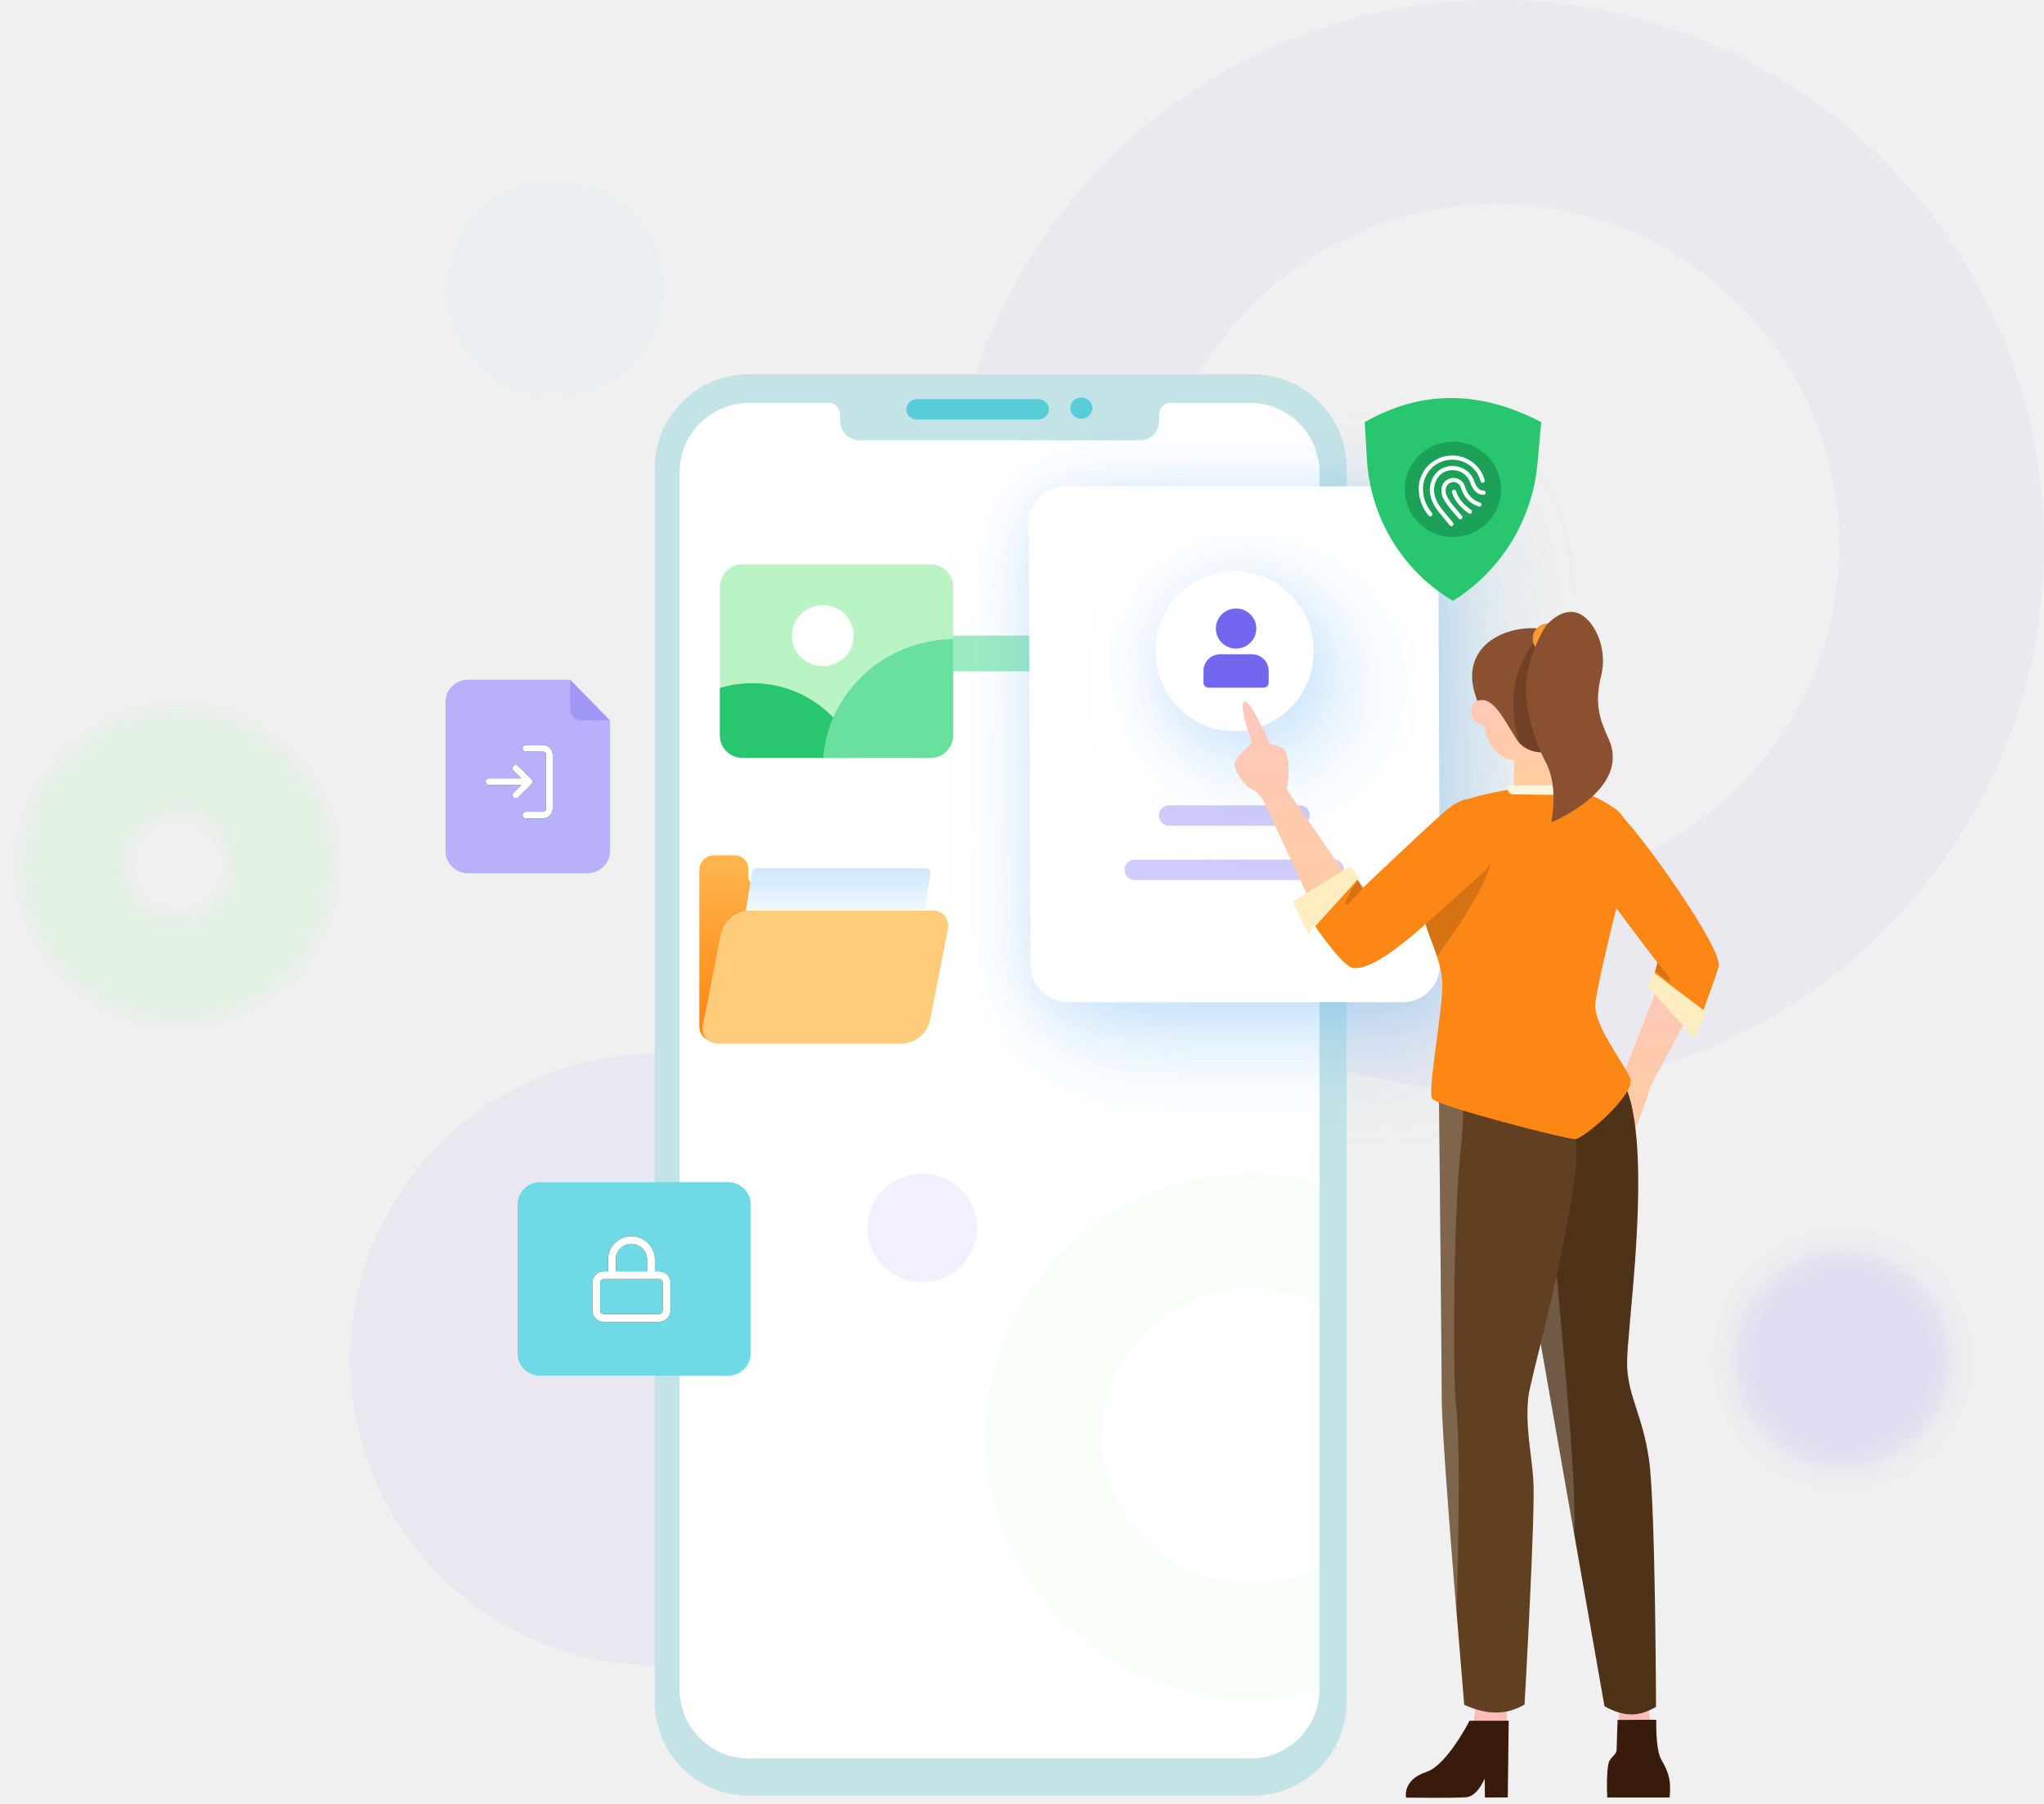
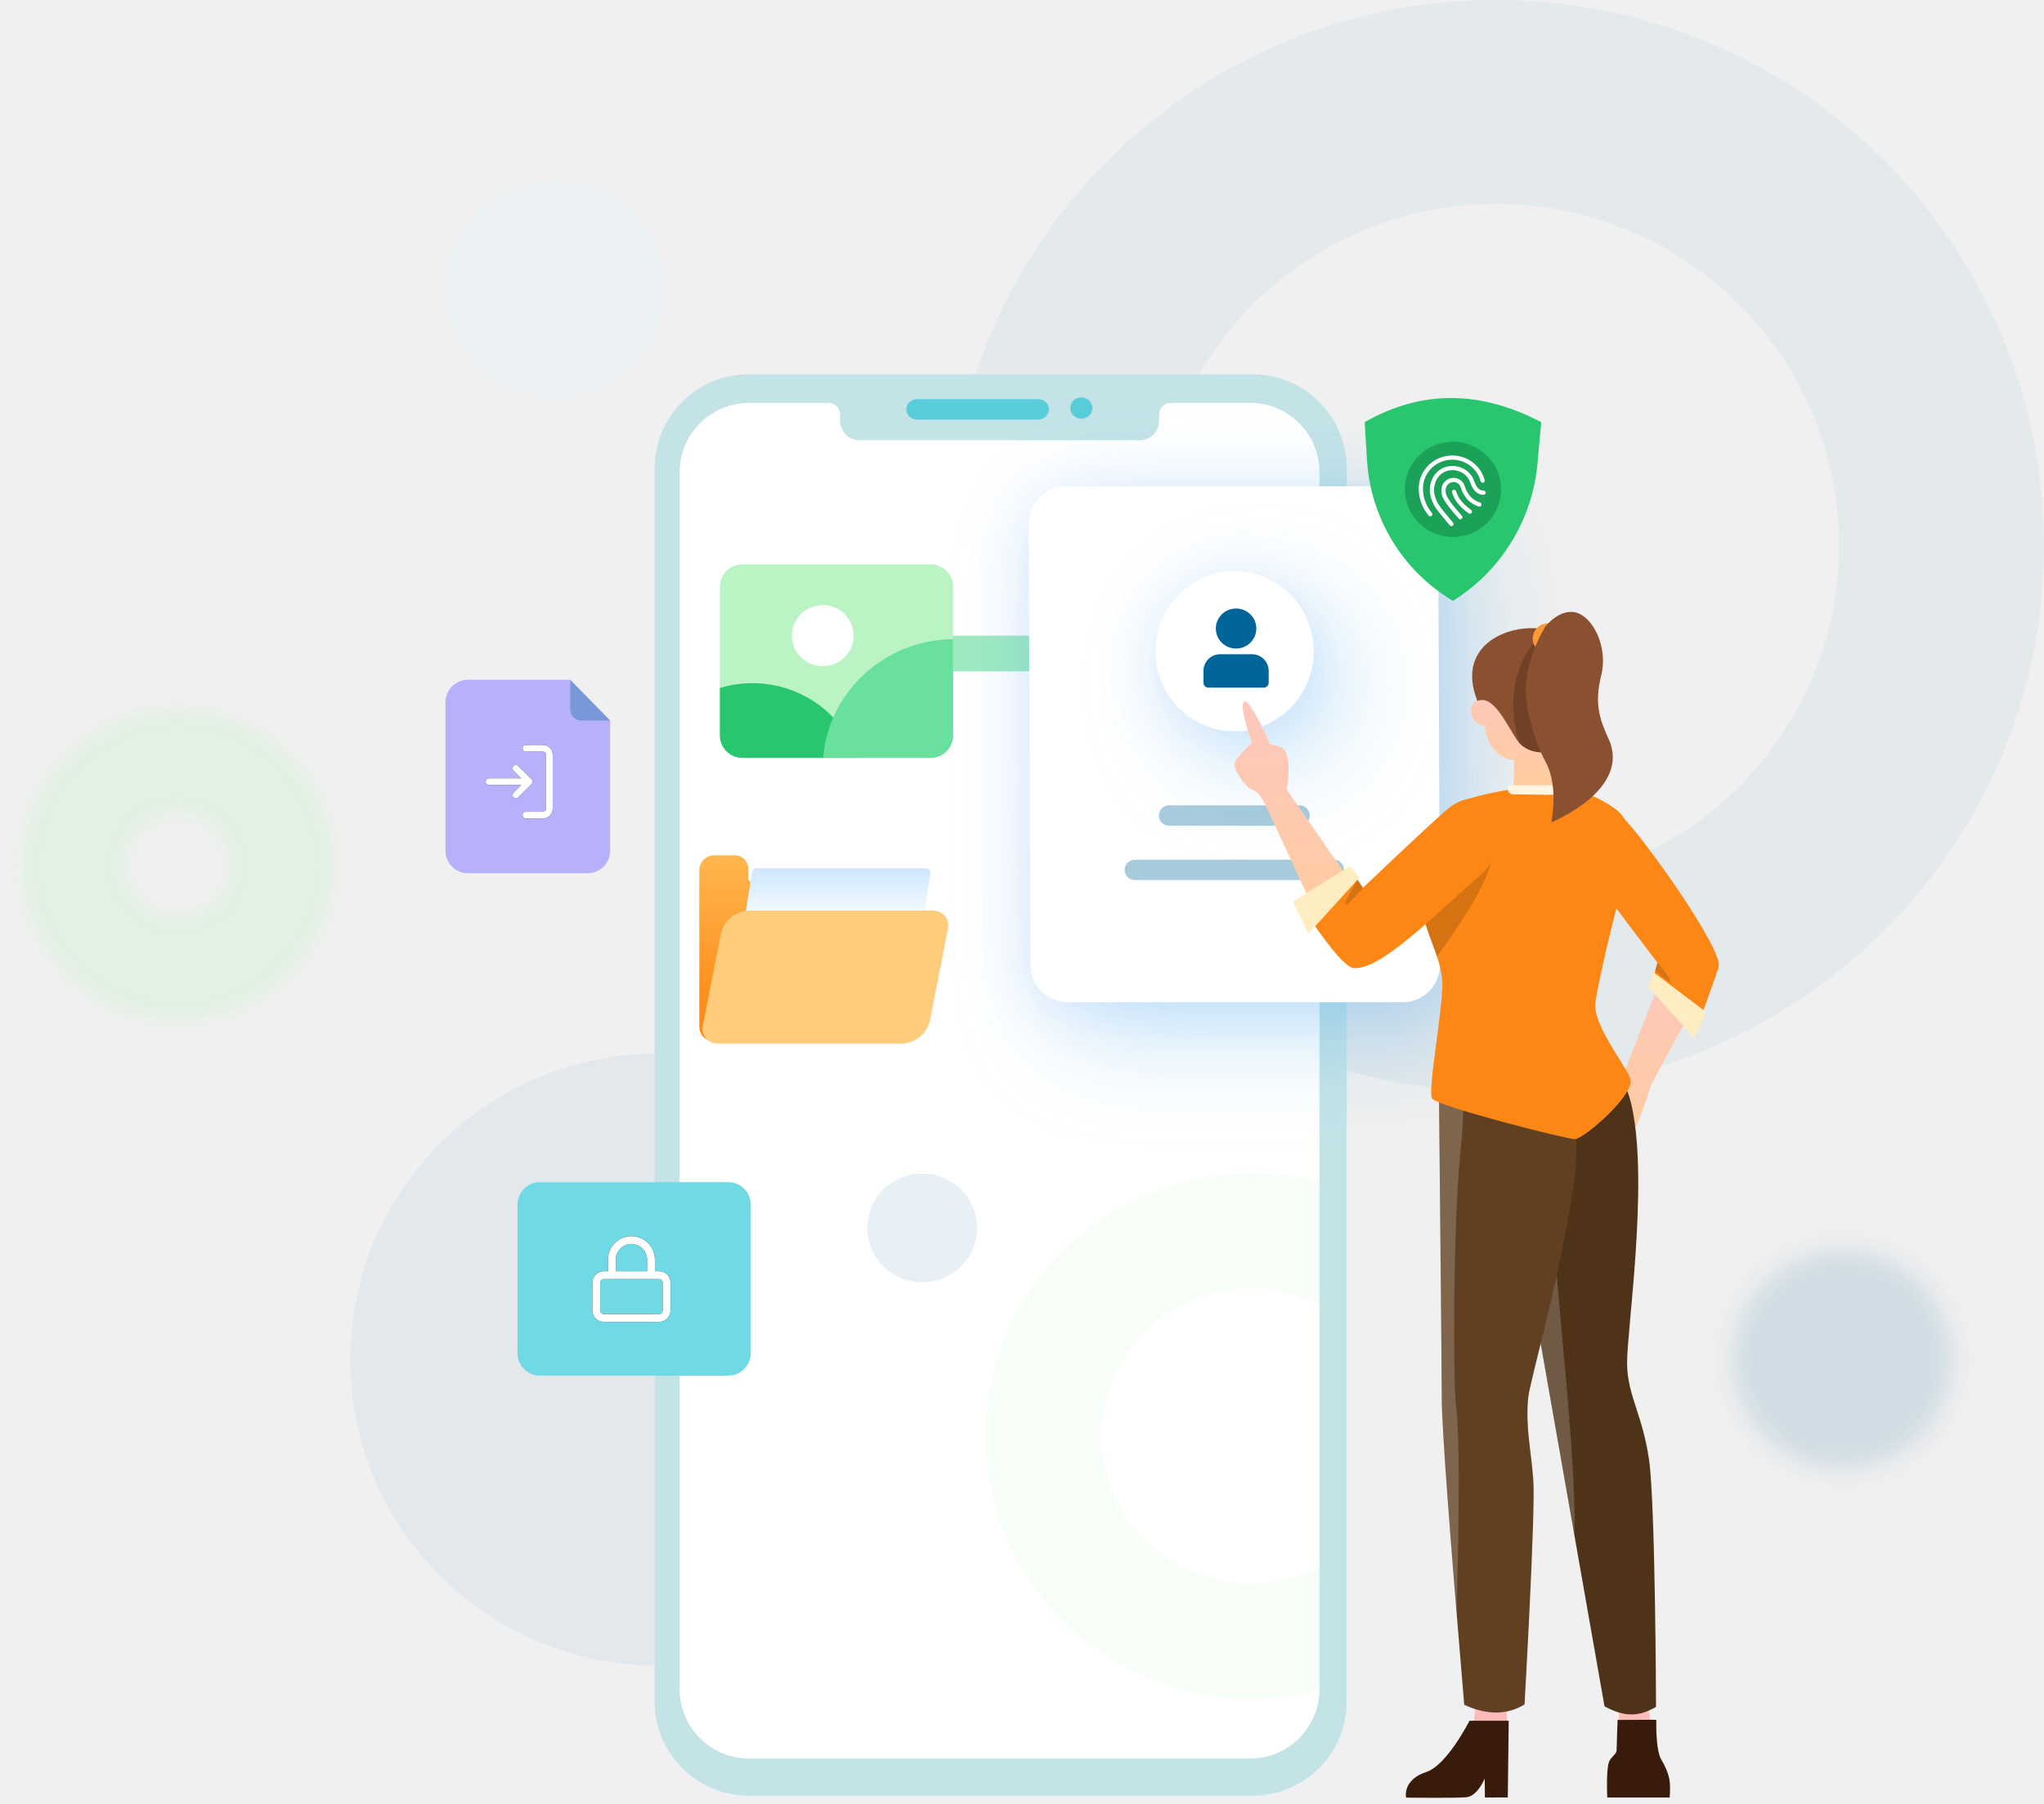
<svg xmlns="http://www.w3.org/2000/svg" xmlns:xlink="http://www.w3.org/1999/xlink" width="546px" height="482px" viewBox="0 0 546 482" version="1.1">
  <defs>
    <filter x="-7.2%" y="-7.3%" width="114.5%" height="114.5%" filterUnits="objectBoundingBox" id="filter-1">
      <feGaussianBlur stdDeviation="2" in="SourceGraphic" />
    </filter>
    <filter x="-15.4%" y="-15.5%" width="130.8%" height="131.0%" filterUnits="objectBoundingBox" id="filter-2">
      <feGaussianBlur stdDeviation="3" in="SourceGraphic" />
    </filter>
    <path d="M18.522,0 L39.813,0 C41.436,5.90080916e-16 42.764,1.29 42.811,2.912 L42.872,4.988 C42.953,7.767 45.229,9.977 48.008,9.977 L122.898,9.977 C125.677,9.977 127.953,7.767 128.034,4.988 L128.094,2.912 C128.142,1.29 129.47,7.42186714e-16 131.093,0 L152.384,0 C162.613,-1.87911363e-15 170.906,8.293 170.906,18.522 L170.906,343.682 C170.906,353.912 162.613,362.204 152.384,362.204 L18.522,362.204 C8.293,362.204 8.35816978e-15,353.912 0,343.682 L0,18.522 C-4.8054561e-15,8.293 8.293,-8.77902741e-15 18.522,0 Z" id="path-3" />
    <linearGradient x1="50%" y1="81.177%" x2="50%" y2="-34.513%" id="linearGradient-5">
      <stop stop-color="#FF8C19" offset="0%" />
      <stop stop-color="#FFC967" offset="100%" />
    </linearGradient>
    <linearGradient x1="62.11%" y1="31.381%" x2="62.11%" y2="-27.478%" id="linearGradient-6">
      <stop stop-color="#F8FDFF" offset="0%" />
      <stop stop-color="#AAD4FF" offset="100%" />
    </linearGradient>
    <path d="M19.69,3.569 L19.69,17.846 C19.69,19.362 18.527,20.522 17.005,20.522 L12.53,20.522 C11.993,20.522 11.635,20.165 11.635,19.63 C11.635,19.095 11.993,18.738 12.53,18.738 L17.005,18.738 C17.542,18.738 17.9,18.381 17.9,17.846 L17.9,3.569 C17.9,3.034 17.542,2.677 17.005,2.677 L12.53,2.677 C11.993,2.677 11.635,2.32 11.635,1.785 C11.635,1.249 11.993,0.892 12.53,0.892 L17.005,0.892 C18.527,0.892 19.69,2.052 19.69,3.569 Z M14.231,11.064 C14.32,10.886 14.32,10.618 14.231,10.35 C14.141,10.261 14.141,10.172 14.052,10.083 L10.472,6.514 C10.114,6.157 9.577,6.157 9.219,6.514 C8.861,6.871 8.861,7.406 9.219,7.763 L11.277,9.815 L2.685,9.815 C2.148,9.815 1.79,10.172 1.79,10.707 C1.79,11.243 2.148,11.6 2.685,11.6 L11.277,11.6 L9.219,13.652 C8.861,14.009 8.861,14.544 9.219,14.901 C9.398,15.079 9.666,15.169 9.845,15.169 C10.024,15.169 10.293,15.079 10.472,14.901 L14.052,11.332 C14.141,11.243 14.231,11.153 14.231,11.064 Z" id="path-7" />
    <path d="M19.839,10.41 L18.795,10.41 L18.795,7.287 C18.795,3.852 15.976,1.041 12.53,1.041 C9.084,1.041 6.265,3.852 6.265,7.287 L6.265,10.41 L5.221,10.41 C3.446,10.41 2.088,11.763 2.088,13.533 L2.088,20.82 C2.088,22.589 3.446,23.943 5.221,23.943 L19.839,23.943 C21.615,23.943 22.972,22.589 22.972,20.82 L22.972,13.533 C22.972,11.763 21.615,10.41 19.839,10.41 Z M8.353,7.287 C8.353,4.997 10.233,3.123 12.53,3.123 C14.827,3.123 16.707,4.997 16.707,7.287 L16.707,10.41 L8.353,10.41 L8.353,7.287 Z M20.884,20.82 C20.884,21.444 20.466,21.861 19.839,21.861 L5.221,21.861 C4.594,21.861 4.177,21.444 4.177,20.82 L4.177,13.533 C4.177,12.908 4.594,12.492 5.221,12.492 L19.839,12.492 C20.466,12.492 20.884,12.908 20.884,13.533 L20.884,20.82 Z" id="path-9" />
    <path d="M6,0 L56.3,0 C59.614,-1.4968968e-15 62.3,2.686 62.3,6 L62.3,45.698 C62.3,49.011 59.614,51.698 56.3,51.698 L6,51.698 C2.686,51.698 -4.82366169e-16,49.011 0,45.698 L0,6 C-1.29399067e-15,2.686 2.686,-2.79460044e-16 6,0 Z" id="path-11" />
    <path d="M10.04,1.03111251e-13 L99.431,1.03111251e-13 C104.938,1.03875937e-13 109.409,4.453 109.431,9.96 L109.901,127.821 C109.923,133.343 105.464,137.838 99.941,137.86 C99.928,137.86 99.914,137.86 99.901,137.86 L10.51,137.86 C5.003,137.86 0.532,133.407 0.51,127.9 L0.04,10.04 C0.018,4.517 4.477,0.022 10,7.94958278e-05 C10.013,2.6498662e-05 10.027,9.95609792e-14 10.04,1.03111251e-13 Z" id="path-13" />
    <filter x="-35.0%" y="-27.2%" width="184.5%" height="167.5%" filterUnits="objectBoundingBox" id="filter-14">
      <feOffset dx="8" dy="9" in="SourceAlpha" result="shadowOffsetOuter1" />
      <feGaussianBlur stdDeviation="14" in="shadowOffsetOuter1" result="shadowBlurOuter1" />
      <feColorMatrix values="0 0 0 0 0.076   0 0 0 0 0.583   0 0 0 0 0.879  0 0 0 0.229 0" type="matrix" in="shadowBlurOuter1" result="shadowMatrixOuter1" />
      <feOffset dx="0" dy="2" in="SourceAlpha" result="shadowOffsetOuter2" />
      <feGaussianBlur stdDeviation="7.5" in="shadowOffsetOuter2" result="shadowBlurOuter2" />
      <feColorMatrix values="0 0 0 0 0.504   0 0 0 0 0.7   0 0 0 0 1  0 0 0 0.234 0" type="matrix" in="shadowBlurOuter2" result="shadowMatrixOuter2" />
      <feMerge>
        <feMergeNode in="shadowMatrixOuter1" />
        <feMergeNode in="shadowMatrixOuter2" />
      </feMerge>
    </filter>
    <ellipse id="path-15" cx="21.141" cy="21.394" rx="21.141" ry="21.394" />
    <filter x="-91.1%" y="-87.6%" width="320.0%" height="317.4%" filterUnits="objectBoundingBox" id="filter-16">
      <feOffset dx="8" dy="9" in="SourceAlpha" result="shadowOffsetOuter1" />
      <feGaussianBlur stdDeviation="14" in="shadowOffsetOuter1" result="shadowBlurOuter1" />
      <feColorMatrix values="0 0 0 0 0.076   0 0 0 0 0.583   0 0 0 0 0.879  0 0 0 0.229 0" type="matrix" in="shadowBlurOuter1" result="shadowMatrixOuter1" />
      <feOffset dx="0" dy="2" in="SourceAlpha" result="shadowOffsetOuter2" />
      <feGaussianBlur stdDeviation="7.5" in="shadowOffsetOuter2" result="shadowBlurOuter2" />
      <feColorMatrix values="0 0 0 0 0.504   0 0 0 0 0.7   0 0 0 0 1  0 0 0 0.234 0" type="matrix" in="shadowBlurOuter2" result="shadowMatrixOuter2" />
      <feMerge>
        <feMergeNode in="shadowMatrixOuter1" />
        <feMergeNode in="shadowMatrixOuter2" />
      </feMerge>
    </filter>
    <linearGradient x1="47.237%" y1="-28.186%" x2="50%" y2="91.05%" id="linearGradient-17">
      <stop stop-color="#FDC6C6" offset="0%" />
      <stop stop-color="#FFCCA1" offset="100%" />
    </linearGradient>
    <linearGradient x1="45.73%" y1="-28.186%" x2="50%" y2="91.05%" id="linearGradient-18">
      <stop stop-color="#FDC6C6" offset="0%" />
      <stop stop-color="#FAB2B2" offset="100%" />
    </linearGradient>
    <linearGradient x1="44.539%" y1="-28.186%" x2="50%" y2="91.05%" id="linearGradient-19">
      <stop stop-color="#FDC6C6" offset="0%" />
      <stop stop-color="#FAB2B2" offset="100%" />
    </linearGradient>
    <linearGradient x1="44.055%" y1="-28.186%" x2="50%" y2="91.05%" id="linearGradient-20">
      <stop stop-color="#FDC6C6" offset="0%" />
      <stop stop-color="#FFCCA1" offset="100%" />
    </linearGradient>
    <linearGradient x1="47.831%" y1="-28.186%" x2="50%" y2="91.05%" id="linearGradient-21">
      <stop stop-color="#FDC6C6" offset="0%" />
      <stop stop-color="#FFCCA1" offset="100%" />
    </linearGradient>
  </defs>
  <g id="📝-Pages-New" stroke="none" stroke-width="1" fill="none" fill-rule="evenodd">
    <g id="Not-Authorized" transform="translate(-444, -309)">
      <g id="Illustration" transform="translate(450, 309)">
        <g id="Shape">
-           <path d="M393.598,0 C474.454,0 540,65.259 540,145.76 C540,226.261 474.454,291.52 393.598,291.52 C312.742,291.52 247.196,226.261 247.196,145.76 C247.196,65.259 312.742,0 393.598,0 Z M393.598,54.49 C342.969,54.49 301.926,95.353 301.926,145.76 C301.926,196.167 342.969,237.031 393.598,237.031 C444.227,237.031 485.27,196.167 485.27,145.76 C485.27,95.353 444.227,54.49 393.598,54.49 Z" id="Oval" fill="#7367F0" fill-rule="nonzero" opacity="0.053" />
+           <path d="M393.598,0 C474.454,0 540,65.259 540,145.76 C540,226.261 474.454,291.52 393.598,291.52 C312.742,291.52 247.196,226.261 247.196,145.76 C247.196,65.259 312.742,0 393.598,0 Z M393.598,54.49 C342.969,54.49 301.926,95.353 301.926,145.76 C301.926,196.167 342.969,237.031 393.598,237.031 C444.227,237.031 485.27,196.167 485.27,145.76 C485.27,95.353 444.227,54.49 393.598,54.49 Z" id="Oval" fill="#006699" fill-rule="nonzero" opacity="0.053" />
          <path d="M41.503,189.806 C64.425,189.806 83.007,208.306 83.007,231.128 C83.007,253.949 64.425,272.449 41.503,272.449 C18.582,272.449 0,253.949 0,231.128 C0,208.306 18.582,189.806 41.503,189.806 Z M41.503,217.051 C33.695,217.051 27.365,223.353 27.365,231.128 C27.365,238.902 33.695,245.204 41.503,245.204 C49.312,245.204 55.642,238.902 55.642,231.128 C55.642,223.353 49.312,217.051 41.503,217.051 Z" id="Oval" fill="#8BF78F" fill-rule="nonzero" opacity="0.141" filter="url(#filter-1)" />
-           <ellipse id="Oval" fill-opacity="0.061" fill="#7367F0" cx="169.662" cy="363.265" rx="82.095" ry="81.735" />
+           <ellipse id="Oval" fill-opacity="0.061" fill="#006699" cx="169.662" cy="363.265" rx="82.095" ry="81.735" />
          <ellipse id="Oval" fill="#CEF5FF" opacity="0.141" cx="142.297" cy="77.194" rx="29.189" ry="29.061" />
-           <ellipse id="Oval" fill-opacity="0.136" fill="#7367F0" filter="url(#filter-2)" cx="486.182" cy="363.265" rx="29.189" ry="29.061" />
+           <ellipse id="Oval" fill-opacity="0.136" fill="#006699" filter="url(#filter-2)" cx="486.182" cy="363.265" rx="29.189" ry="29.061" />
        </g>
        <g id="File-Organizer" transform="translate(113, 100)">
          <g id="Phone3" transform="translate(55.88661, 0)">
            <path d="M25.137,0 L159.708,0 C173.591,-2.55022564e-15 184.845,11.254 184.845,25.137 L184.845,354.641 C184.845,368.523 173.591,379.778 159.708,379.778 L25.137,379.778 C11.254,379.778 2.9341734e-15,368.523 -2.60392312e-14,354.641 L-2.60392312e-14,25.137 C-3.4844809e-14,11.254 11.254,2.55022564e-15 25.137,0 Z" id="Rectangle" fill="#C4E3E7" />
            <g id="Group-48" transform="translate(6.66654, 7.653065)">
              <mask id="mask-4" fill="white">
                <use xlink:href="#path-3" />
              </mask>
              <use id="Rectangle" fill="#FFFFFF" xlink:href="#path-3" />
-               <ellipse id="Oval" fill="#7367F0" opacity="0.099" mask="url(#mask-4)" cx="64.795" cy="220.451" rx="14.659" ry="14.512" />
+               <ellipse id="Oval" fill="#006699" opacity="0.099" mask="url(#mask-4)" cx="64.795" cy="220.451" rx="14.659" ry="14.512" />
              <path d="M152.519,205.94 C191.606,205.94 223.293,237.309 223.293,276.004 C223.293,314.699 191.606,346.068 152.519,346.068 C113.431,346.068 81.744,314.699 81.744,276.004 C81.744,237.309 113.431,205.94 152.519,205.94 Z M152.519,236.55 C130.508,236.55 112.665,254.214 112.665,276.004 C112.665,297.793 130.508,315.457 152.519,315.457 C174.529,315.457 192.372,297.793 192.372,276.004 C192.372,254.214 174.529,236.55 152.519,236.55 Z" id="Oval" fill="#C8F5D0" opacity="0.141" mask="url(#mask-4)" />
              <path d="M25.58,62.184 L146.612,62.184 C149.242,62.184 151.373,64.316 151.373,66.946 C151.373,69.575 149.242,71.707 146.612,71.707 L25.58,71.707 C22.951,71.707 20.819,69.575 20.819,66.946 C20.819,64.316 22.951,62.184 25.58,62.184 Z" id="Rectangle" fill-opacity="0.642" fill="#68DE9E" mask="url(#mask-4)" />
            </g>
            <path d="M102.442,6.649 C104.023,6.649 105.305,7.867 105.305,9.37 C105.305,10.839 104.079,12.036 102.547,12.089 L102.442,12.091 L70.068,12.091 C68.487,12.091 67.205,10.872 67.205,9.37 C67.205,7.9 68.43,6.703 69.963,6.651 L70.068,6.649 L102.442,6.649 Z" id="Path" fill="#56CDD9" fill-rule="nonzero" />
            <path d="M114.044,6.195 C115.625,6.195 116.907,7.464 116.907,9.03 C116.907,10.56 115.682,11.807 114.149,11.862 L114.044,11.864 L113.894,11.864 C112.313,11.864 111.031,10.595 111.031,9.03 C111.031,7.499 112.256,6.252 113.789,6.197 L113.894,6.195 L114.044,6.195 Z" id="Path" fill="#56CDD9" fill-rule="nonzero" />
          </g>
          <g id="Group-37" transform="translate(67.79688, 127.8836)">
            <path d="M4,0.64 L9.445,0.64 C11.462,0.64 13.097,2.275 13.097,4.292 L13.097,6.725 C13.097,7.398 13.643,7.944 14.316,7.944 L55.484,7.944 C57.693,7.944 59.484,9.735 59.484,11.944 L59.484,46.403 C59.484,48.613 57.693,50.403 55.484,50.403 L4,50.403 C1.791,50.403 6.42046992e-16,48.613 0,46.403 L0,4.64 C-2.705415e-16,2.431 1.791,0.64 4,0.64 Z" id="Rectangle" fill="url(#linearGradient-5)" />
            <path d="M15.3,4.096 L60.53,4.096 C61.203,4.096 61.749,4.642 61.749,5.315 C61.749,5.38 61.744,5.445 61.734,5.509 L54.944,47.65 C54.848,48.241 54.338,48.676 53.74,48.676 L8.51,48.676 C7.837,48.676 7.291,48.13 7.291,47.456 C7.291,47.391 7.296,47.326 7.307,47.262 L14.097,5.121 C14.192,4.53 14.702,4.096 15.3,4.096 Z" id="Rectangle" fill="url(#linearGradient-6)" />
            <path d="M66.445,20.188 L61.669,44.507 C60.932,48.259 57.642,50.965 53.819,50.965 L4.862,50.965 C2.653,50.965 0.862,49.174 0.862,46.965 C0.862,46.706 0.887,46.448 0.937,46.194 L5.713,21.875 C6.45,18.123 9.739,15.417 13.563,15.417 L62.52,15.417 C64.729,15.417 66.52,17.208 66.52,19.417 C66.52,19.676 66.495,19.934 66.445,20.188 Z" id="Rectangle" fill="#FFCC7B" />
          </g>
          <g id="Group-28" transform="translate(0, 81.62785)">
            <path d="M6,0 L33.316,0 L33.316,0 L43.976,10.884 L43.976,45.698 C43.976,49.011 41.29,51.698 37.976,51.698 L6,51.698 C2.686,51.698 4.05812251e-16,49.011 0,45.698 L0,6 C-4.05812251e-16,2.686 2.686,6.08718376e-16 6,0 Z" id="Rectangle" fill="#B7B1FB" />
            <g id="Icon" transform="translate(8.950131, 16.52257)">
              <mask id="mask-8" fill="white">
                <use xlink:href="#path-7" />
              </mask>
              <use id="Mask" fill="#000000" fill-rule="nonzero" xlink:href="#path-7" />
              <g id="Group" mask="url(#mask-8)" fill="#FFFFFF">
                <g id="Icon-Color">
                  <rect id="🎨-Icon-Color" x="0" y="0" width="21.48" height="21.415" />
                </g>
              </g>
            </g>
-             <path d="M43.976,10.884 L36.316,10.884 C34.659,10.884 33.316,9.541 33.316,7.884 L33.316,0 L33.316,0 L43.976,10.884 Z" id="Path" fill="#7367F0" fill-rule="nonzero" opacity="0.34" />
+             <path d="M43.976,10.884 L36.316,10.884 C34.659,10.884 33.316,9.541 33.316,7.884 L33.316,0 L33.316,0 L43.976,10.884 Z" id="Path" fill="#006699" fill-rule="nonzero" opacity="0.34" />
          </g>
          <g id="Group" transform="translate(19.23965, 215.8603)">
            <path d="M6,0 L56.3,0 C59.614,-4.44006117e-15 62.3,2.686 62.3,6 L62.3,45.698 C62.3,49.011 59.614,51.698 56.3,51.698 L6,51.698 C2.686,51.698 1.29399067e-15,49.011 0,45.698 L0,6 C4.82366169e-16,2.686 2.686,-2.79460044e-16 6,0 Z" id="Rectangle" fill="#6FD9E6" />
            <g transform="translate(17.90026, 13.38415)" id="Icon">
              <mask id="mask-10" fill="white">
                <use xlink:href="#path-9" />
              </mask>
              <use id="Mask" fill="#000000" fill-rule="nonzero" xlink:href="#path-9" />
              <g id="Group" mask="url(#mask-10)" fill="#FFFFFF">
                <g id="Icon-Color">
                  <rect id="🎨-Icon-Color" x="0" y="0" width="25.06" height="24.984" />
                </g>
              </g>
            </g>
          </g>
          <g id="Group-34" transform="translate(73.29392, 50.79066)">
            <mask id="mask-12" fill="white">
              <use xlink:href="#path-11" />
            </mask>
            <use id="Rectangle" fill="#BAF3C4" fill-rule="nonzero" xlink:href="#path-11" />
            <ellipse id="Oval" fill="#FFFFFF" mask="url(#mask-12)" cx="27.485" cy="19.046" rx="8.246" ry="8.163" />
            <ellipse id="Oval" fill="#28C76F" mask="url(#mask-12)" cx="8.704" cy="61.221" rx="29.776" ry="29.477" />
            <ellipse id="Oval" fill="#69E09E" mask="url(#mask-12)" cx="62.758" cy="54.419" rx="35.273" ry="34.465" />
          </g>
          <g id="Group-23" transform="translate(155.7496, 29.93021)">
            <g id="Rectangle">
              <use fill="black" fill-opacity="1" filter="url(#filter-14)" xlink:href="#path-13" />
              <use fill="#FFFFFF" fill-rule="evenodd" xlink:href="#path-13" />
            </g>
-             <path d="M37.536,85.256 L72.405,85.256 C73.908,85.256 75.126,86.474 75.126,87.977 C75.126,89.479 73.908,90.698 72.405,90.698 L37.536,90.698 C36.033,90.698 34.815,89.479 34.815,87.977 C34.815,86.474 36.033,85.256 37.536,85.256 Z" id="Rectangle" fill="#7367F0" fill-rule="nonzero" opacity="0.34" />
-             <path d="M28.374,99.767 L81.567,99.767 C83.07,99.767 84.288,100.986 84.288,102.488 C84.288,103.991 83.07,105.209 81.567,105.209 L28.374,105.209 C26.871,105.209 25.653,103.991 25.653,102.488 C25.653,100.986 26.871,99.767 28.374,99.767 Z" id="Rectangle" fill="#7367F0" fill-rule="nonzero" opacity="0.34" />
+             <path d="M37.536,85.256 L72.405,85.256 C73.908,85.256 75.126,86.474 75.126,87.977 C75.126,89.479 73.908,90.698 72.405,90.698 L37.536,90.698 C36.033,90.698 34.815,89.479 34.815,87.977 C34.815,86.474 36.033,85.256 37.536,85.256 Z" id="Rectangle" fill="#006699" fill-rule="nonzero" opacity="0.34" />
+             <path d="M28.374,99.767 L81.567,99.767 C83.07,99.767 84.288,100.986 84.288,102.488 C84.288,103.991 83.07,105.209 81.567,105.209 L28.374,105.209 C26.871,105.209 25.653,103.991 25.653,102.488 C25.653,100.986 26.871,99.767 28.374,99.767 Z" id="Rectangle" fill="#006699" fill-rule="nonzero" opacity="0.34" />
            <g id="Icon8" transform="translate(33.89844, 22.6744)">
              <g id="Oval">
                <use fill="black" fill-opacity="1" filter="url(#filter-16)" xlink:href="#path-15" />
                <use fill="#FFFFFF" fill-rule="evenodd" xlink:href="#path-15" />
              </g>
-               <g id="Group-70" transform="translate(12.82644, 9.976738)" fill="#7367F0">
+               <g id="Group-70" transform="translate(12.82644, 9.976738)" fill="#006699">
                <path d="M12.964,12.223 C15.428,12.223 17.426,14.221 17.426,16.684 L17.426,19.834 C17.426,20.559 16.838,21.146 16.114,21.146 L1.312,21.146 C0.587,21.146 4.0466296e-12,20.559 4.04654088e-12,19.834 L4.04654088e-12,16.684 C4.04623913e-12,14.221 1.997,12.223 4.461,12.223 L12.964,12.223 Z M8.713,9.70779013e-13 C11.7,9.70779013e-13 14.121,2.397 14.121,5.354 C14.121,8.31 11.7,10.707 8.713,10.707 C5.726,10.707 3.305,8.31 3.305,5.354 C3.305,2.397 5.726,9.70779013e-13 8.713,9.70779013e-13 Z" id="Combined-Shape" />
              </g>
            </g>
          </g>
          <g id="Wom3.5" transform="translate(210.72, 63.48833)">
            <g id="RArm" transform="translate(91.27213, 52.02436)">
              <path d="M13.589,69.931 C13.589,69.931 3.859,80.464 4.535,81.413 C5.212,82.368 10.254,79.818 10.254,79.818 C10.254,79.818 4.347,90.666 5.712,91.408 C7.075,92.15 13.762,90.174 15.729,87.9 C17.696,85.627 20.351,74.517 20.351,74.517 L34.469,44.885 L22.989,41.583 L13.589,69.931 Z" id="Path" fill="url(#linearGradient-17)" transform="translate(19.48525, 66.57517) rotate(2.866471) translate(-19.48525, -66.57517) " />
              <path d="M2.966,16.229 C7.269,22.847 21.752,41.708 21.752,41.708 C21.752,41.708 21.4,42.962 20.697,45.471 L34.006,54.504 C36.527,47.61 37.897,43.678 38.116,42.708 C39.198,37.909 17.331,7.285 12.435,2.86 C4.726,-4.108 -3.609,6.115 2.966,16.229 Z" id="Path" fill="#FD8715" />
              <path d="M25.214,46.715 C25.379,46.395 24.232,44.704 21.773,41.64 L21.148,43.875 C23.693,46.088 25.048,47.034 25.214,46.715 Z" id="Path" fill-opacity="0.16" fill="#000000" />
              <polygon id="Path-70" fill="#FFEDC2" points="20.614 44.208 34.754 54.898 31.603 61.811 19.24 48.198" />
            </g>
            <g id="RLeg" transform="translate(67.4886, 111.1149)">
              <polygon id="Path" fill="url(#linearGradient-18)" points="35.472 179.674 34.686 192.922 44.754 193.181 42.862 179.674" />
              <path d="M35.718,184.893 C35.718,184.893 36,192.871 34.331,195.656 C32.652,198.442 32.143,200.601 32.069,202.267 C31.989,204.052 32.16,205.67 32.16,205.67 L48.824,205.67 C48.824,205.67 49.241,197.277 48.137,195.694 C47.034,194.111 46.31,194.084 46.31,192.685 C46.301,191.287 46.062,184.946 46.062,184.946 L35.718,184.893 Z" id="Path" fill="#391B0B" transform="translate(40.47459, 195.2817) scale(-1, 1) translate(-40.47459, -195.2817) " />
              <path d="M0,2.811 L26.118,-1.03111251e-13 L26.502,0.353 C28.363,2.109 36.453,10.263 38.777,21.409 C43.166,42.451 37.293,81.314 37.422,89.836 C37.546,98.358 41.614,103.5 43.305,115.549 C44.995,127.599 45.155,181.449 45.155,181.449 C40.673,184.078 36.729,184.266 31.385,181.291 L0,2.811 Z" id="Path" fill="#4E3319" />
              <path d="M23.33,135.481 L6.9980434e-14,2.811 L14.522,1.248 C15.169,47.337 24.199,109.638 23.33,135.481 Z" id="Path" fill-opacity="0.192" fill="#FFFFFF" />
            </g>
            <g id="LLeg" transform="translate(45.20709, 114.7656)">
              <path d="M27.631,174.631 L19.046,174.768 C19.422,180.65 18.51,184.587 16.309,186.579 L16.128,186.736 C12.143,190.043 27.519,188.849 27.519,188.849 L27.631,174.631 Z" id="Path" fill="url(#linearGradient-19)" />
              <path d="M0.602,181.508 L0.849,202.012 L6.962,202.017 L7.015,196.964 C7.015,196.964 8.944,201.675 11.891,201.947 C14.847,202.219 28.018,202.052 28.018,202.052 C28.018,202.052 29.113,197.322 22.556,195.174 C17.103,193.389 11.073,181.508 11.073,181.508 L0.602,181.508 Z" id="Path" fill="#391B0B" transform="translate(14.34422, 191.8053) scale(-1, 1) translate(-14.34422, -191.8053) " />
              <path d="M9.326,0.984 L38.654,0 L38.873,0.402 C40.296,3.074 48.094,18.718 45.686,36.501 C42.306,61.461 33.715,90.723 33.294,95.193 C32.544,103.163 34.044,108.933 34.659,117.165 C35.274,125.397 32.314,177.168 32.314,177.168 C27.962,179.76 22.783,180.268 16.199,177.246 C12.237,130.366 10.241,103.216 10.212,95.796 C10.168,84.668 9.326,0.984 9.326,0.984 Z" id="Path" fill="#604021" />
              <path d="M15.361,27.982 L15.166,29.831 C13.212,49.332 13.226,90.745 13.983,97.132 L14.087,97.955 C14.927,105.162 14.954,123.459 14.169,152.847 L13.147,140.166 C11.211,115.764 10.232,100.975 10.212,95.796 L10.176,90.437 C10.008,68.768 9.326,0.984 9.326,0.984 L15.511,0.777 C16.172,11.477 16.122,20.545 15.361,27.982 Z" id="Path" fill-opacity="0.192" fill="#FFFFFF" />
            </g>
            <g id="Head" transform="translate(63.09571, 3.054825)">
              <path d="M2.621,20.265 C-0.988,20.656 -0.732,26.936 3.661,27.264 C4.558,33.319 7.761,36.203 11.664,36.537 L11.448,45.695 L28.716,45.685 C28.716,45.685 23.853,39.215 24.095,30.359 C24.338,21.502 23.933,13.182 23.933,13.182 L1.567,13.579 L2.621,20.265 Z" id="Path" fill="url(#linearGradient-20)" />
              <path d="M29.105,20.735 C24.902,19.09 21.797,26.174 18.581,31.098 C15.365,36.022 7.033,35.186 5.885,31.098 C1.538,22.146 -2.209,9.976 2.864,8.977 C3.578,-3.962 37.786,-0.907 29.105,20.735 Z" id="Path" fill="#8B5030" transform="translate(15.47015, 17.88746) scale(-1, 1) translate(-15.47015, -17.88746) " />
              <path d="M25.564,4.08 C27.029,5.312 27.964,6.948 28.076,8.977 C33.149,9.976 29.403,22.146 25.055,31.098 C23.987,34.899 16.707,35.889 13.106,32.049 C9.822,22.309 11.225,11.419 17.865,4.081 L17.865,4.081 Z" id="Combined-Shape" fill-opacity="0.199" fill="#000000" />
              <ellipse id="Oval" fill="#FB9934" cx="20.734" cy="4.081" rx="4.123" ry="4.081" />
            </g>
            <g id="Body" transform="translate(50.52598, 45.84286)">
              <path d="M44.73,4.681 C48.583,10.283 55.003,29.298 55.367,33.575 C55.778,38.51 50.434,46.37 50.346,53.513 C50.268,60.657 54.332,82.167 53.111,84.177 C51.899,86.186 17.166,95.082 14.9,95.035 C12.643,94.986 -1.603,82.878 0.184,78.694 C1.982,74.51 10.324,64.112 9.474,58.41 C8.634,52.71 3.755,31.668 1.333,24.507 C-1.08,17.345 -0.276,9.826 4.228,6.744 C6.456,5.22 12.402,0.888 22.991,0.907 C33.58,0.927 44.431,4.246 44.73,4.681 Z" id="Path" fill="#FD8715" transform="translate(27.69486, 47.97133) scale(-1, 1) translate(-27.69486, -47.97133) " />
              <path d="M22.616,0.498 C22.319,2.104 22.82,2.907 24.121,2.907 C26.072,2.907 39.156,3.334 40.928,2.572 C42.11,2.064 42.523,1.373 42.169,0.498 L22.616,0.498 Z" id="Path-68" fill="#FFF6E1" />
              <path d="M5.068,16.798 L5.187,16.738 C12.321,13.213 16.607,13.057 18.044,16.271 C19.9,20.426 15.085,30.411 3.597,46.224 C2.019,41.428 -0.25,36.855 0.022,33.575 C0.233,31.1 2.472,23.689 5.068,16.798 Z" id="Path" fill-opacity="0.16" fill="#000000" />
            </g>
            <g id="LArm" transform="translate(0, 23.91528)">
              <path d="M8.001,27.046 C8.001,27.046 6.716,24.284 4.695,23.537 C2.676,22.789 -0.414,17.839 0.064,16.402 C0.541,14.965 4.72,10.978 4.72,10.978 C4.72,10.978 1.026,1.163 2.662,0.055 C4.108,-0.924 9.579,11.439 9.579,11.439 C9.579,11.439 12.795,11.919 13.537,13.183 C15.408,16.37 13.994,23.537 13.994,23.537 L32.982,51.005 L24.27,62.064 L8.001,27.046 Z" id="Path" fill="url(#linearGradient-21)" />
              <path d="M56.473,29.176 C50.051,34.824 34.344,49.807 34.344,49.807 C34.344,49.807 33.566,48.627 32.01,46.267 L20.263,58.175 C26.171,66.85 30.086,71.217 32.01,71.278 C39.528,71.514 53,57.462 65.664,46.489 C77.02,36.65 68.444,18.648 56.473,29.176 Z" id="Path" fill="#FD8715" />
              <path d="M34.391,49.825 C31.453,53.188 29.863,54.686 29.621,54.32 C29.378,53.953 30.486,51.725 32.944,47.637 L34.391,49.825 Z" id="Path" fill-opacity="0.16" fill="#000000" />
              <polygon id="Path-69" fill="#FFEDC2" points="33.416 47.069 19.792 62.064 15.595 53.507 30.824 44.046" />
            </g>
            <path d="M95.828,3.888 C95.828,3.888 91.97,-1.087 87.515,0.218 C83.06,1.523 79.031,9.524 80.944,17.044 C82.848,24.565 81.278,28.855 78.968,33.924 C72.764,47.559 94.244,56.216 94.244,56.216 C93.127,49.48 93.655,44.079 95.828,40.012 C99.185,33.729 101.092,25.671 101.092,20.741 C101.092,12.167 95.828,3.888 95.828,3.888 Z" id="Path" fill="#8B5030" transform="translate(89.46754, 28.10802) scale(-1, 1) translate(-89.46754, -28.10802) " />
          </g>
          <g id="Group-39" transform="translate(245.5346, 6.348833)">
            <path d="M0,6.445 C15.521,-2.409 31.255,-1.884 47.165,6.445 L46.161,17.509 C44.792,32.598 36.436,46.176 23.582,54.198 L23.582,54.198 L23.582,54.198 C10.171,46.232 1.573,32.144 0.62,16.575 L0,6.445 L0,6.445 Z" id="Rectangle" fill="#28C76F" />
            <ellipse id="Oval" fill="#1CA258" cx="23.582" cy="24.407" rx="12.863" ry="12.734" />
            <g id="Group-40" transform="translate(13.93501, 14.85627)" fill="#FFFFFF">
              <path d="M9.464,0.504 C13.555,0.504 17.096,3.234 18.124,7.083 C18.203,7.381 18.024,7.686 17.723,7.764 C17.423,7.843 17.115,7.666 17.035,7.368 C16.138,4.005 13.041,1.618 9.464,1.618 C5.139,1.618 1.635,5.076 1.635,9.34 C1.635,11.747 2.432,13.91 4.036,15.851 C4.233,16.089 4.198,16.44 3.957,16.635 C3.717,16.83 3.362,16.795 3.165,16.557 C1.398,14.419 0.509,12.007 0.509,9.34 C0.509,4.46 4.519,0.504 9.464,0.504 Z" id="Path" />
              <path d="M9.941,2.895 C13.305,2.905 16.045,5.51 16.155,8.798 L16.159,8.985 C16.165,10.823 16.685,11.833 17.683,12.163 C17.978,12.26 18.139,12.576 18.043,12.868 C17.947,13.16 17.629,13.318 17.334,13.221 C15.847,12.729 15.093,11.347 15.038,9.206 L15.035,8.981 C15.026,6.227 12.756,4.019 9.944,4.01 C7.413,4.002 5.261,6.315 4.965,8.905 C4.907,9.409 4.894,9.875 4.923,10.338 L4.954,10.741 C5.079,12.02 5.45,13.076 7.201,17.626 C7.312,17.915 7.167,18.236 6.877,18.344 C6.587,18.453 6.262,18.307 6.151,18.018 L5.216,15.568 C4.1,12.604 3.895,11.798 3.807,10.493 L3.801,10.401 C3.767,9.871 3.783,9.34 3.848,8.773 C4.204,5.661 6.786,2.885 9.941,2.895 Z" id="Path" transform="translate(10.92731, 10.63736) rotate(-19) translate(-10.92731, -10.63736) " />
              <path d="M10.542,5.948 C12.285,5.954 13.724,7.378 13.675,9.098 C13.603,11.576 14.412,13.409 16.106,14.66 C16.356,14.844 16.409,15.194 16.224,15.44 C16.04,15.687 15.688,15.737 15.438,15.553 C13.434,14.073 12.469,11.887 12.551,9.059 C12.582,7.978 11.662,7.067 10.546,7.064 C9.357,7.06 8.48,7.895 8.291,9.386 C8.195,10.143 8.447,11.307 9.009,12.904 L9.105,13.174 C9.185,13.395 9.27,13.623 9.364,13.867 L10.384,16.459 C10.494,16.747 10.348,17.068 10.058,17.176 C9.767,17.283 9.443,17.136 9.333,16.848 L8.515,14.778 L8.312,14.256 C8.217,14.006 8.129,13.773 8.047,13.545 L7.852,12.991 C7.302,11.375 7.058,10.167 7.176,9.24 C7.433,7.212 8.766,5.943 10.542,5.948 Z" id="Path" transform="translate(11.74056, 11.57967) rotate(-19) translate(-11.74056, -11.57967) " />
              <path d="M9.775,9.68 C10.073,9.59 10.387,9.755 10.478,10.049 C11.085,12.01 12.273,13.401 14.507,15.061 C14.756,15.246 14.806,15.595 14.619,15.841 C14.433,16.087 14.08,16.137 13.831,15.952 C11.424,14.163 10.091,12.603 9.402,10.376 C9.311,10.082 9.478,9.77 9.775,9.68 Z" id="Path" />
            </g>
          </g>
        </g>
      </g>
    </g>
  </g>
</svg>
